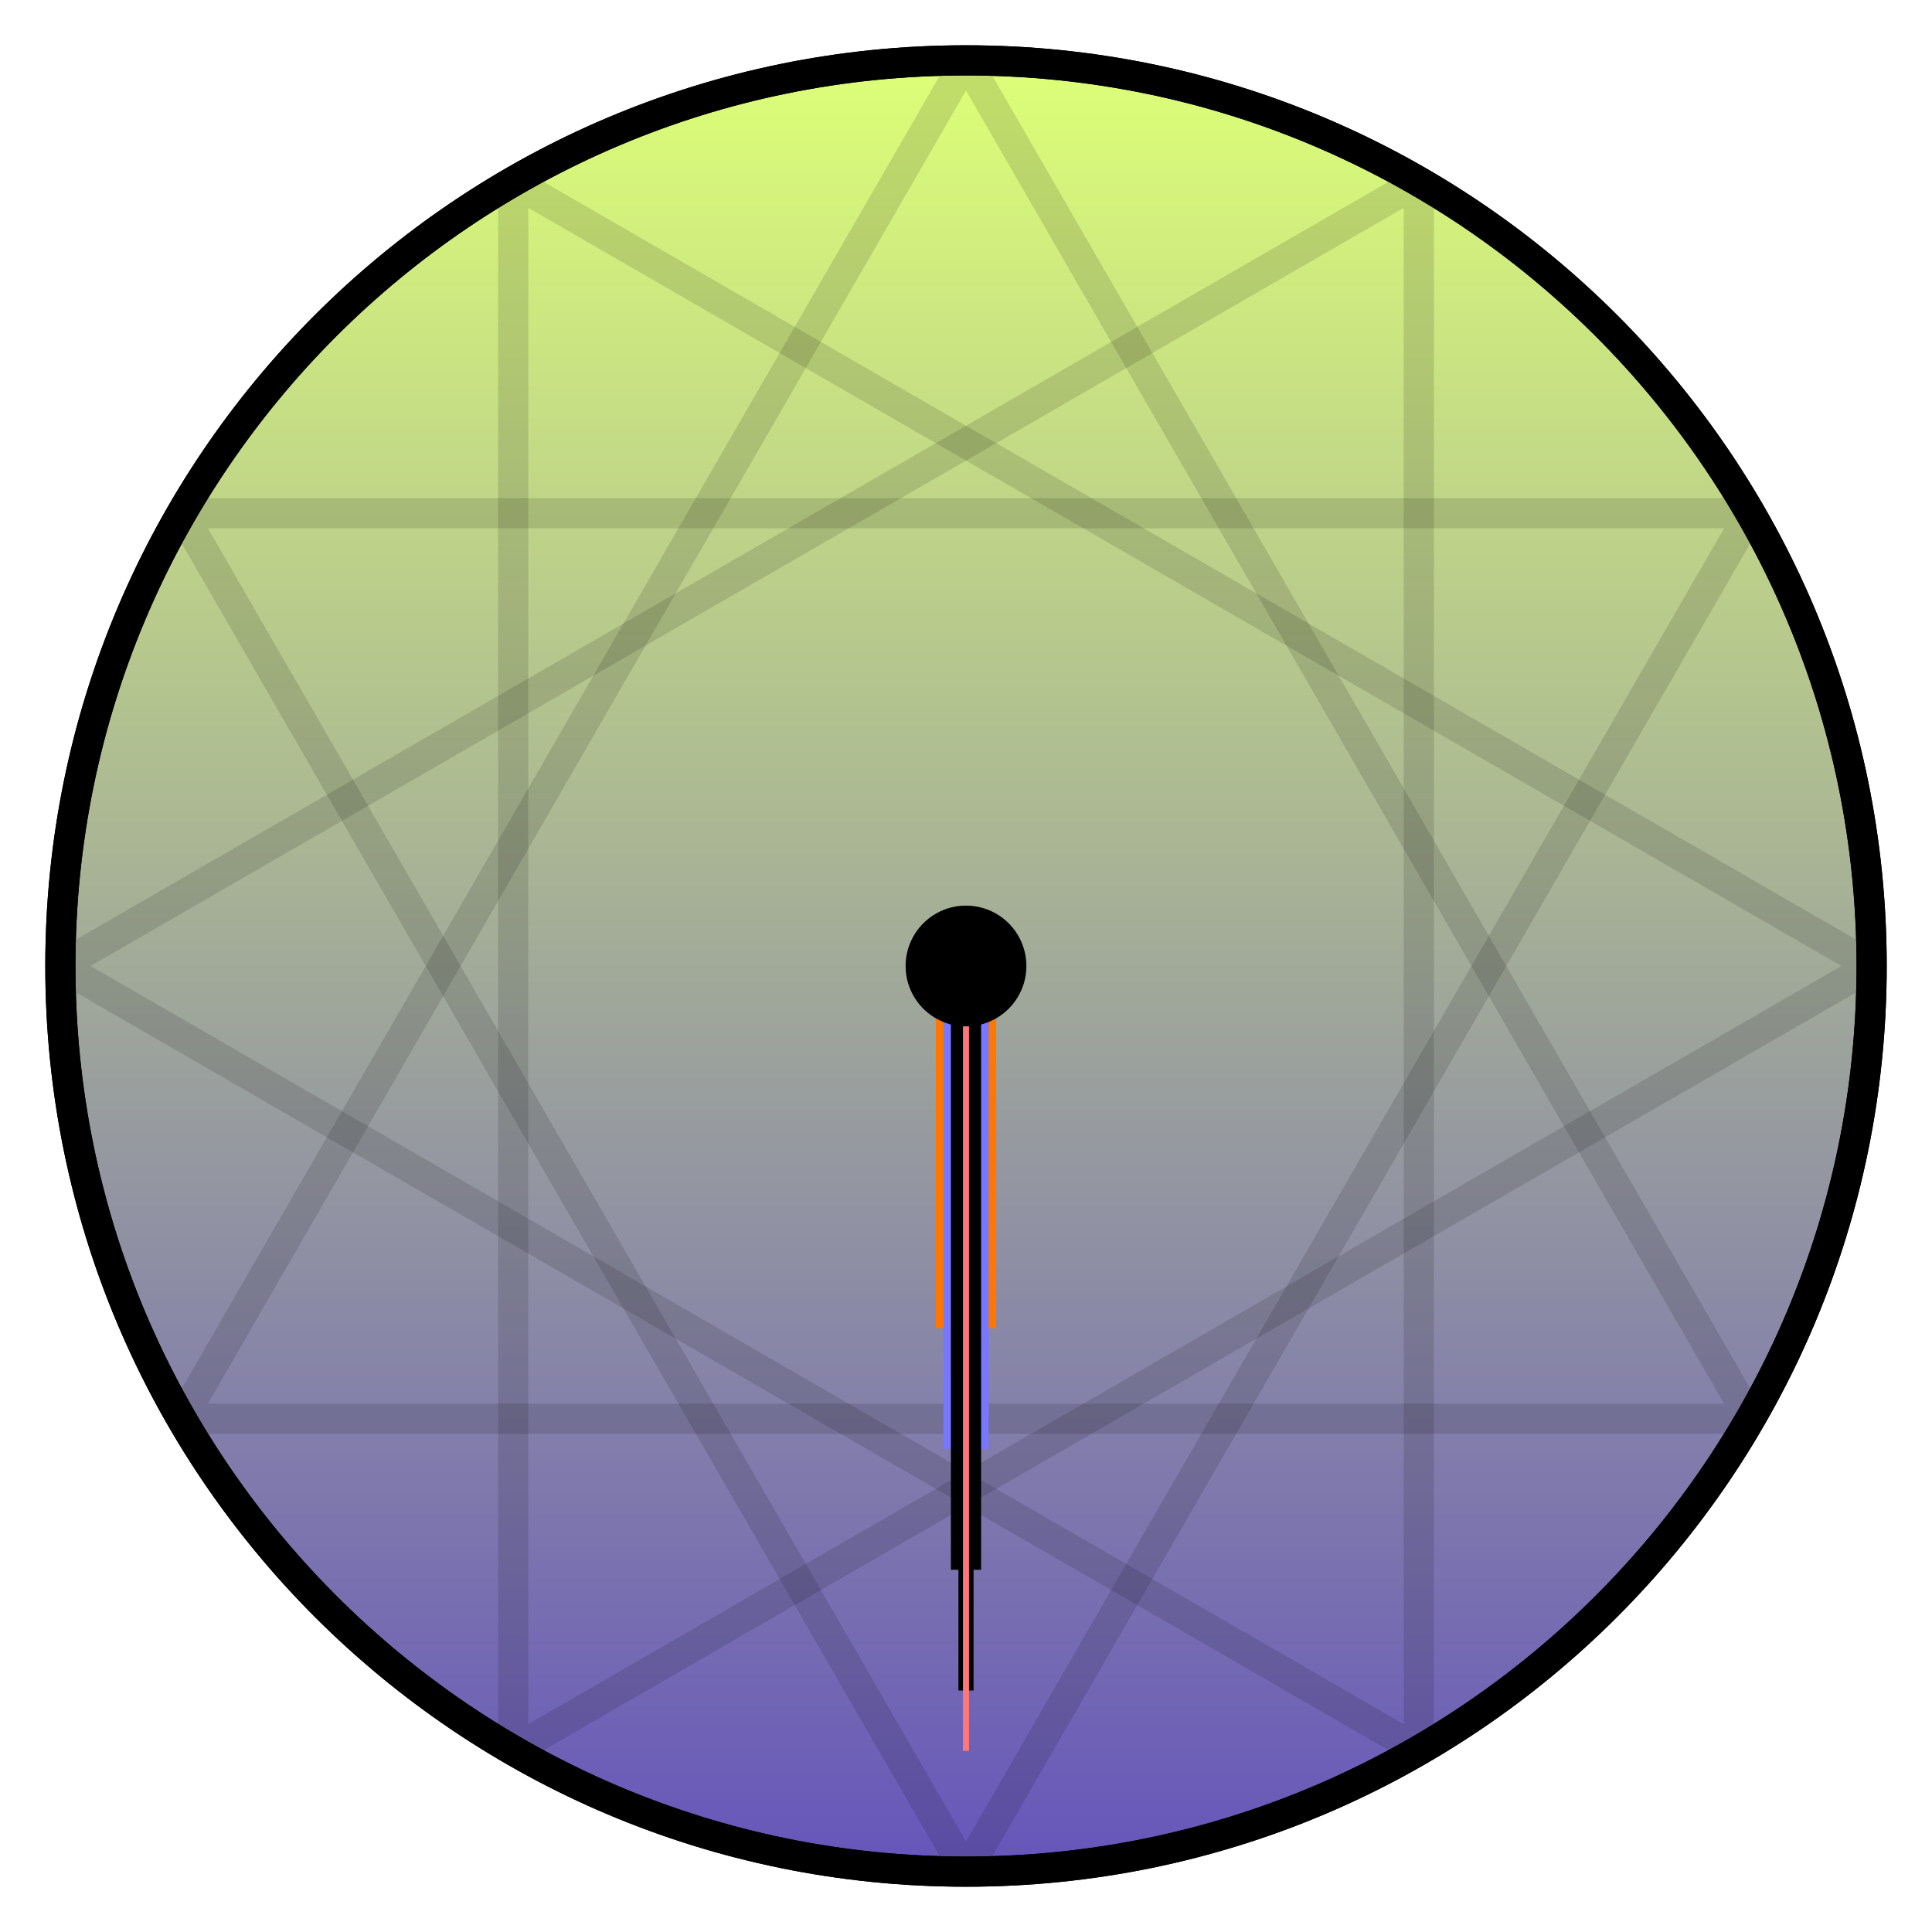
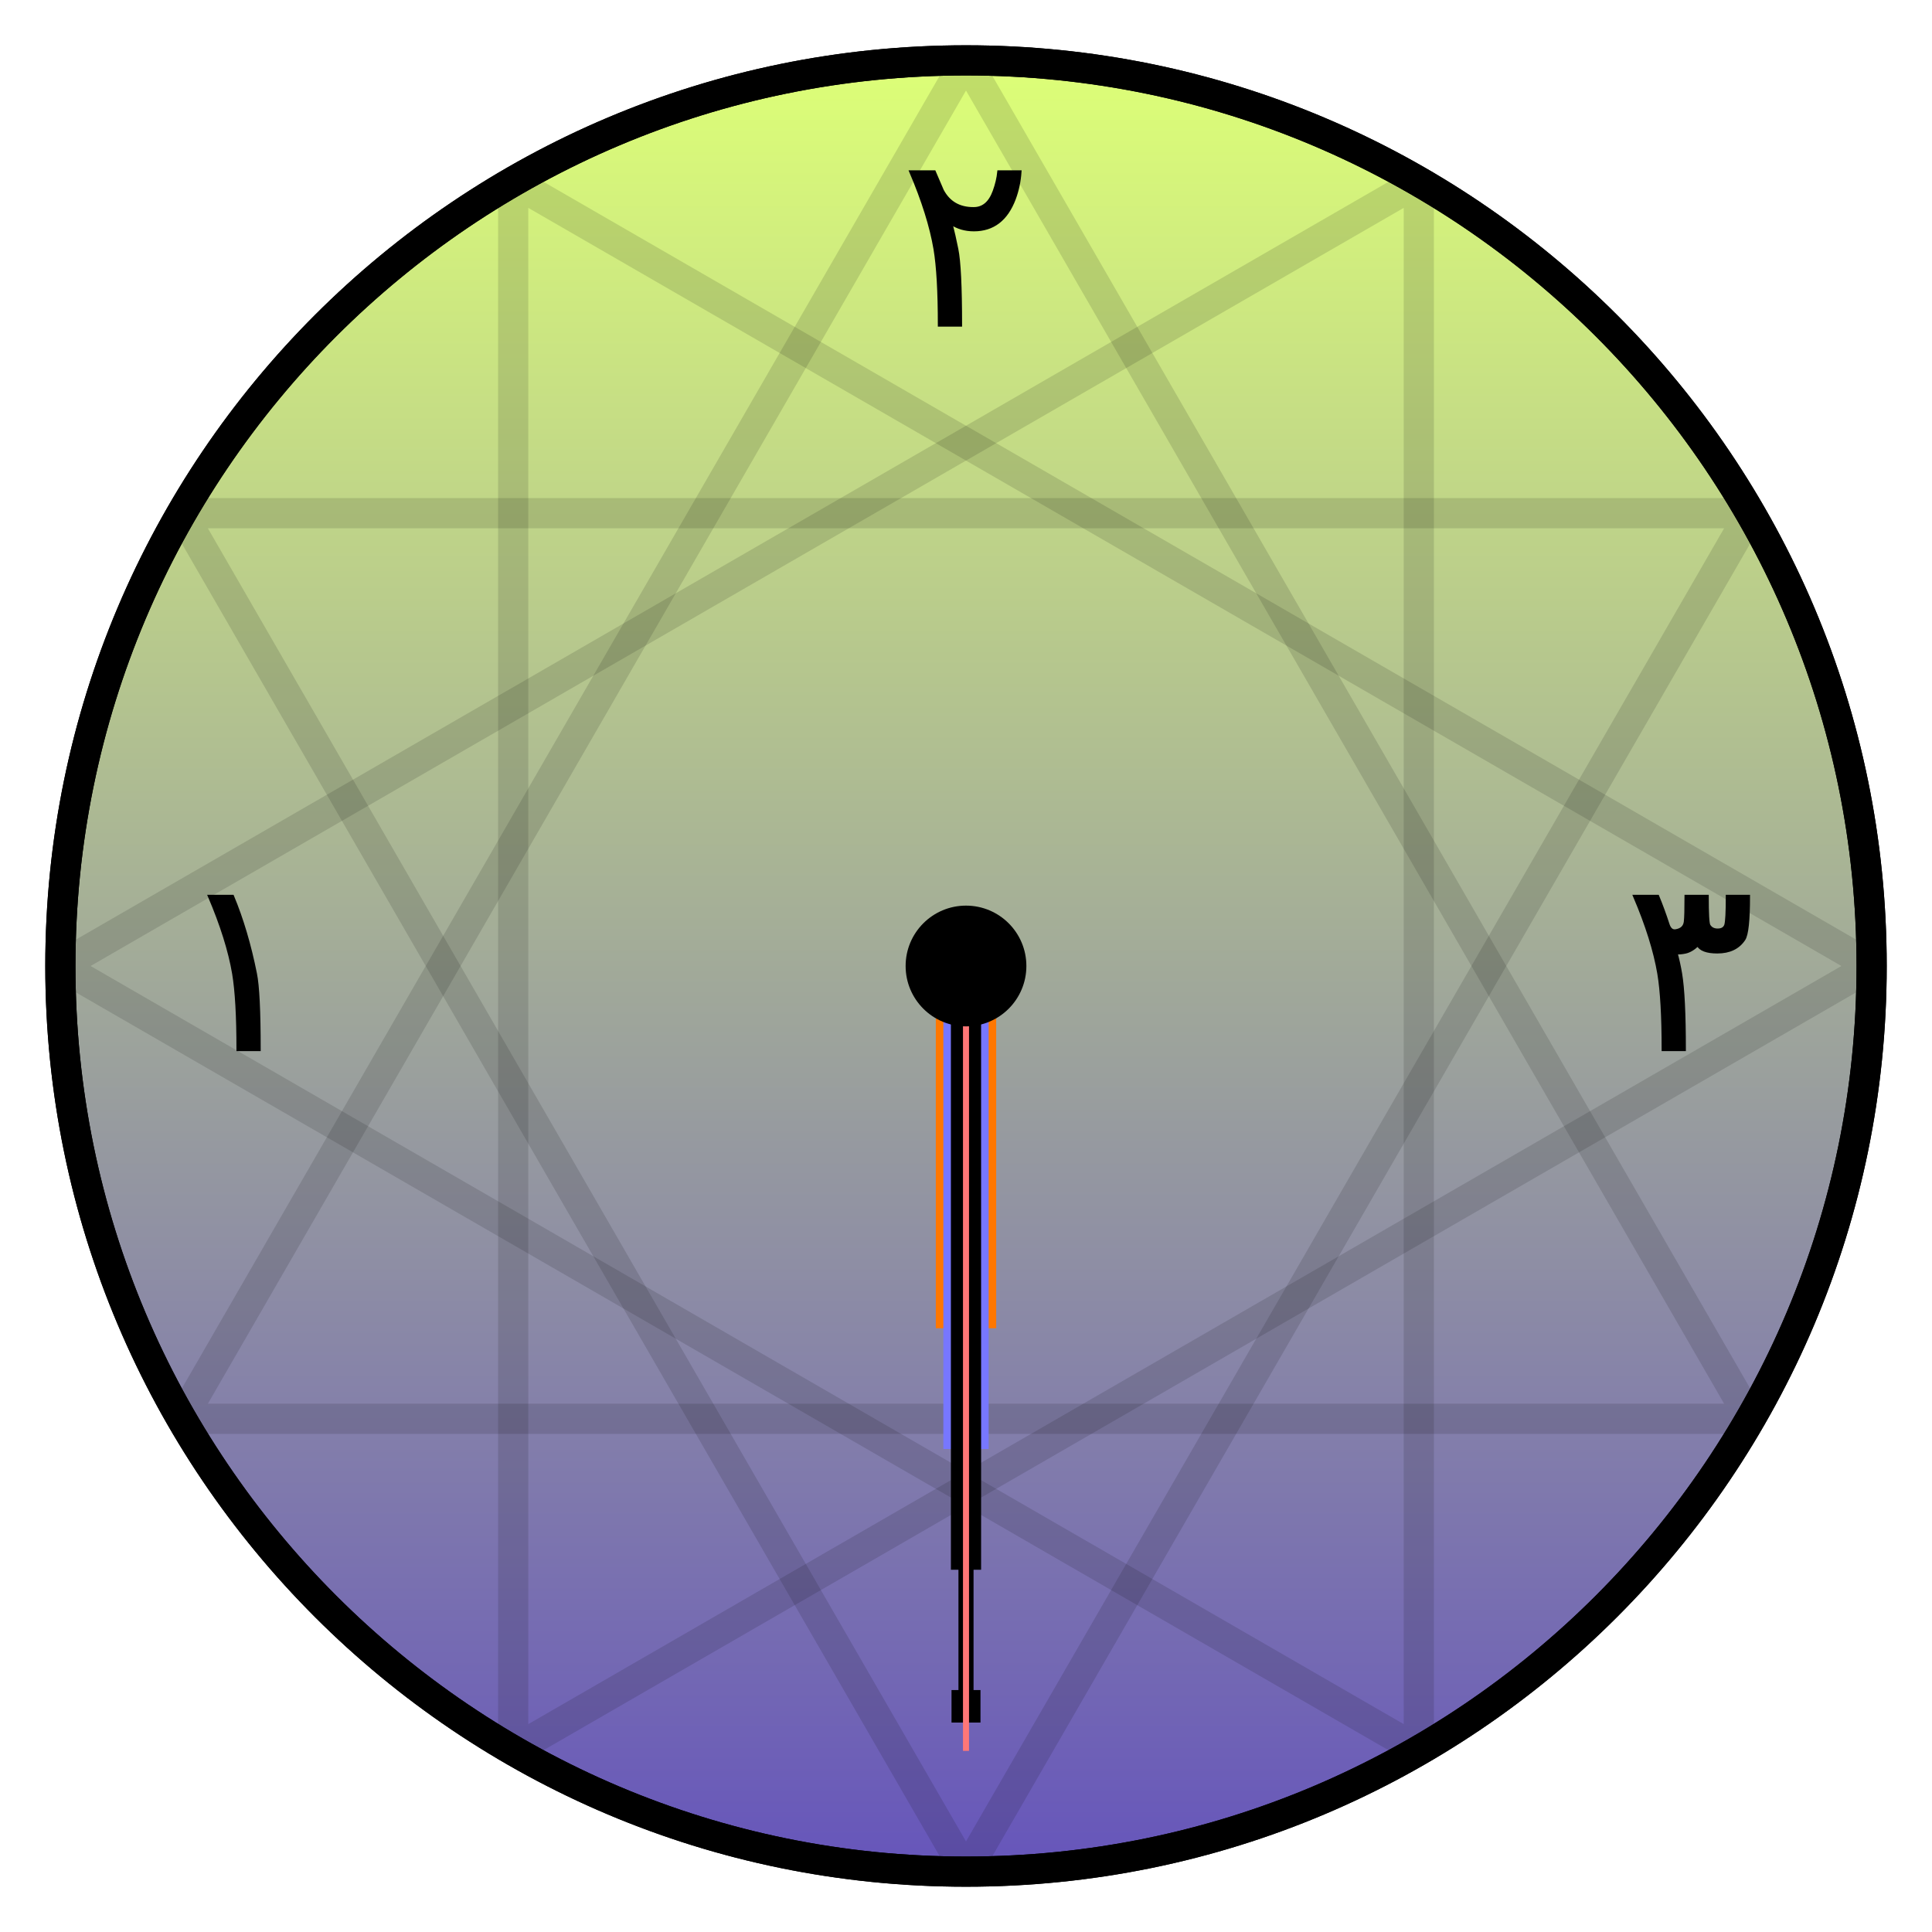
<svg xmlns="http://www.w3.org/2000/svg" xmlns:xlink="http://www.w3.org/1999/xlink" viewBox="0 0 640 640">
+   <style>
+   @font-face
+   { font-family: "Noto Serif";
+     src: local("Noto Serif"), url("NotoSerif-Regular.ttf"); }
+     
+   text
+   { dominant-baseline: central;
+     text-anchor: middle;
+     font-family: "Noto Serif", sans-serif;
+     font-size: 80px;
+     stroke: #000;
+     fill: #000; }
+  </style>
  <defs>
    <linearGradient id="bg" x1="0%" y1="100%" x2="0%" y2="0%">
      <stop offset="0%" stop-color="#65b" />
      <stop offset="100%" stop-color="#df7" />
    </linearGradient>
  </defs>
  <circle cx="320" cy="320" r="300" fill="url(#bg)" stroke-width="10" stroke="#000" />
  <path id="t" d="M 320 620 l 259.8 -450 h -519.6 Z" fill="none" stroke-width="10" stroke="#000" stroke-linejoin="bevel" opacity="0.125" />
  <use xlink:href="#t" transform="rotate(90 320 320)" />
  <use xlink:href="#t" transform="rotate(180 320 320)" />
  <use xlink:href="#t" transform="rotate(270 320 320)" />
  <circle cx="320" cy="320" r="300" fill="none" stroke-width="10" stroke="#000" />
+   <text x="320" y="80">٢</text>
+   <text x="560" y="320">٣</text>
+   <text x="320" y="560">٠</text>
+   <text x="80" y="320">١</text>
  <line id="y" x1="320" y1="320" x2="320" y2="440" stroke-width="20" stroke="#f70" />
  <line id="p" x1="320" y1="320" x2="320" y2="480" stroke-width="15" stroke="#77f" />
  <line id="h" x1="320" y1="320" x2="320" y2="520" stroke-width="10" stroke="#000" />
  <line id="m" x1="320" y1="320" x2="320" y2="560" stroke-width="5" stroke="#000" />
  <line id="s" x1="320" y1="320" x2="320" y2="580" stroke-width="2" stroke="#f77" />
  <circle cx="320" cy="320" r="20" fill="#000" />
</svg>
